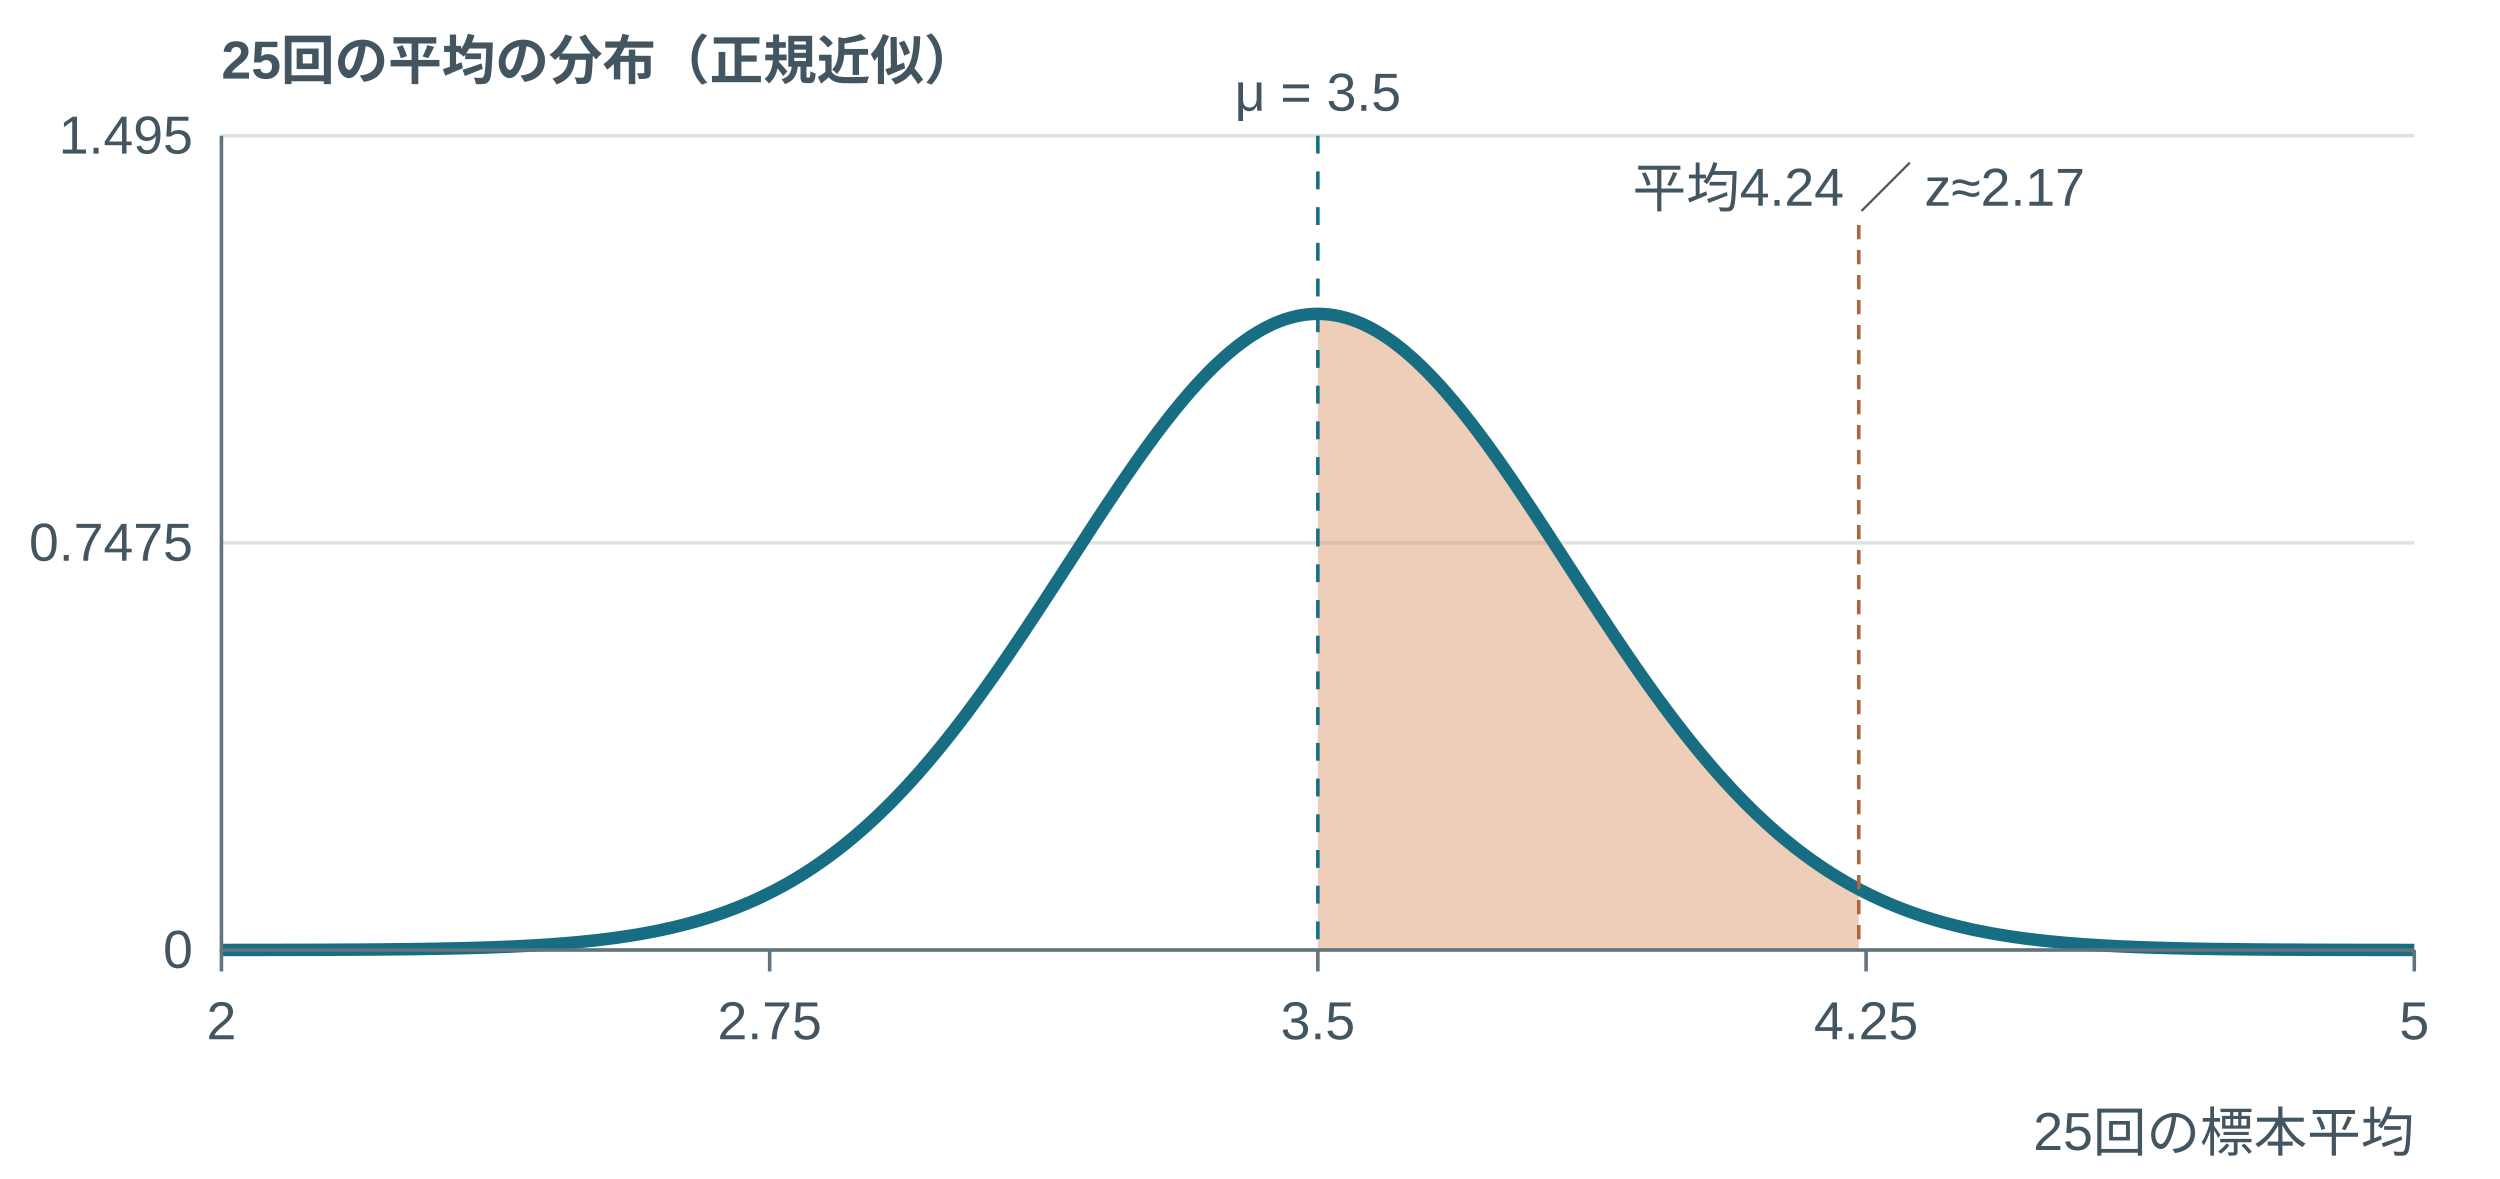
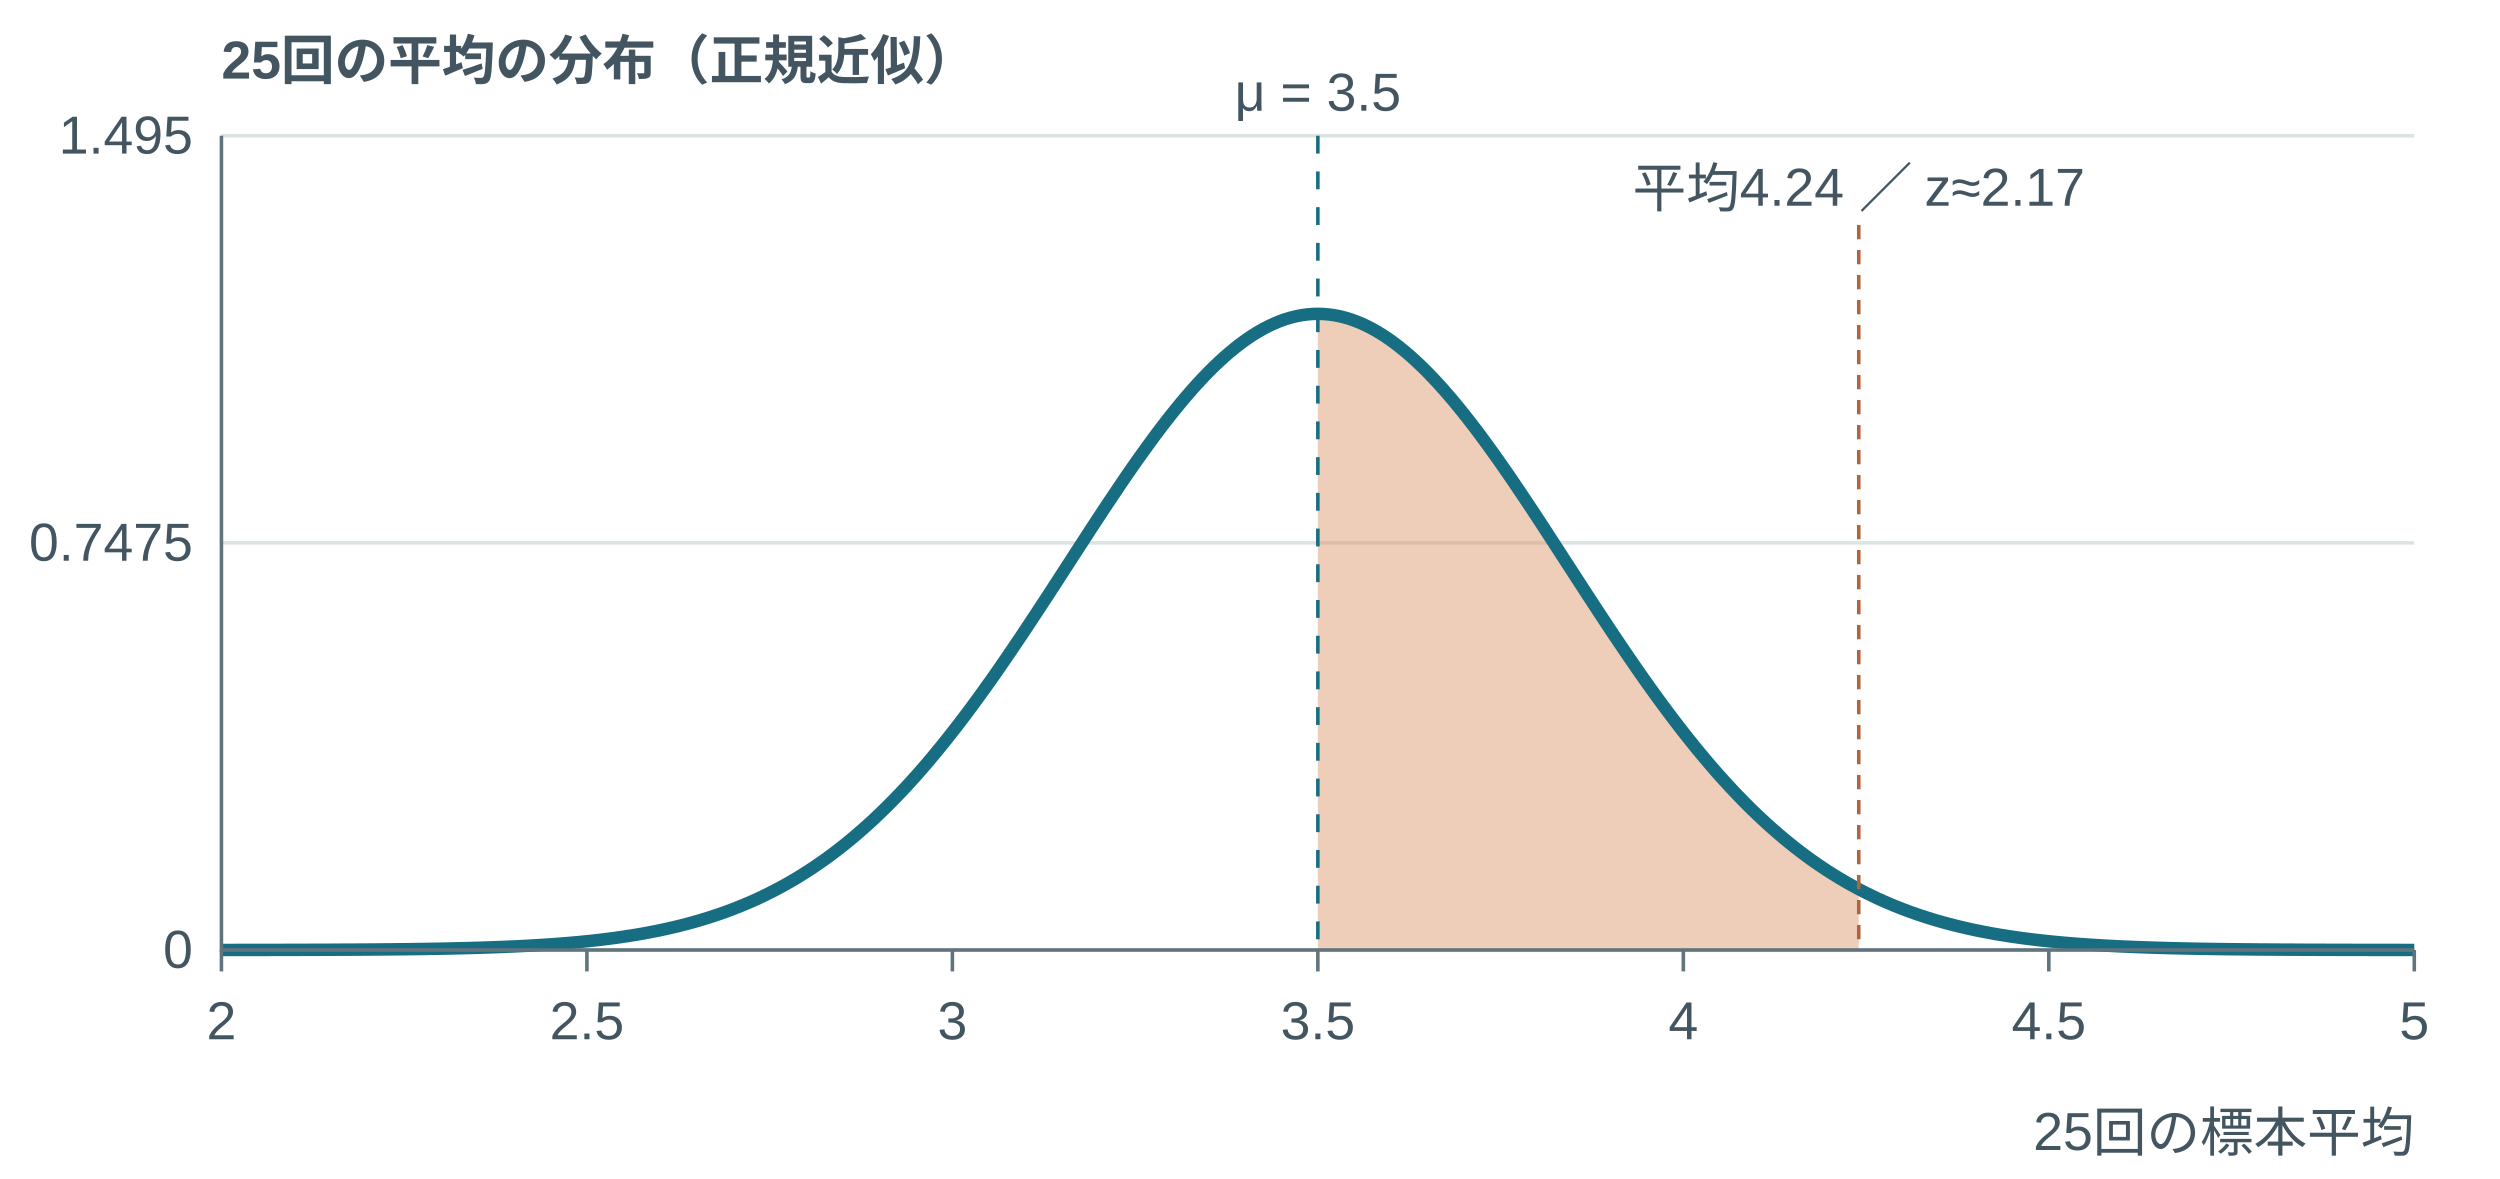
<svg xmlns="http://www.w3.org/2000/svg" viewBox="0 0 700 330" role="img" aria-label="25回の平均の分布（正規近似）">
  <g font-family="Arial,Hiragino Sans,sans-serif" font-size="15" fill="#425560">
    <text x="62" y="22" font-weight="bold">25回の平均の分布（正規近似）</text>
    <line x1="62" x2="676" y1="266" y2="266" stroke="#dce3e3" />
    <text x="54" y="271" text-anchor="end">0</text>
    <line x1="62" x2="676" y1="152" y2="152" stroke="#dce3e3" />
    <text x="54" y="157" text-anchor="end">0.7475</text>
    <line x1="62" x2="676" y1="38" y2="38" stroke="#dce3e3" />
    <text x="54" y="43" text-anchor="end">1.495</text>
    <path d="M369,266 L369,87.875 L369.757,87.885 L370.515,87.917 L371.272,87.969 L372.029,88.042 L372.786,88.136 L373.544,88.251 L374.301,88.386 L375.058,88.543 L375.815,88.72 L376.573,88.917 L377.33,89.135 L378.087,89.374 L378.844,89.632 L379.602,89.912 L380.359,90.211 L381.116,90.53 L381.874,90.87 L382.631,91.229 L383.388,91.608 L384.145,92.007 L384.903,92.425 L385.66,92.862 L386.417,93.319 L387.174,93.794 L387.932,94.288 L388.689,94.802 L389.446,95.333 L390.203,95.883 L390.961,96.451 L391.718,97.037 L392.475,97.64 L393.233,98.262 L393.99,98.9 L394.747,99.556 L395.504,100.228 L396.262,100.917 L397.019,101.623 L397.776,102.344 L398.533,103.082 L399.291,103.835 L400.048,104.604 L400.805,105.388 L401.562,106.187 L402.32,107.001 L403.077,107.829 L403.834,108.671 L404.592,109.527 L405.349,110.397 L406.106,111.28 L406.863,112.176 L407.621,113.085 L408.378,114.006 L409.135,114.94 L409.892,115.885 L410.65,116.842 L411.407,117.81 L412.164,118.79 L412.921,119.78 L413.679,120.78 L414.436,121.79 L415.193,122.81 L415.951,123.84 L416.708,124.879 L417.465,125.926 L418.222,126.983 L418.98,128.047 L419.737,129.119 L420.494,130.199 L421.251,131.286 L422.009,132.381 L422.766,133.481 L423.523,134.589 L424.28,135.702 L425.038,136.821 L425.795,137.945 L426.552,139.075 L427.31,140.209 L428.067,141.348 L428.824,142.491 L429.581,143.637 L430.339,144.788 L431.096,145.942 L431.853,147.098 L432.61,148.258 L433.368,149.419 L434.125,150.583 L434.882,151.749 L435.639,152.916 L436.397,154.084 L437.154,155.253 L437.911,156.423 L438.669,157.593 L439.426,158.764 L440.183,159.934 L440.94,161.103 L441.698,162.272 L442.455,163.44 L443.212,164.607 L443.969,165.772 L444.727,166.935 L445.484,168.097 L446.241,169.256 L446.998,170.413 L447.756,171.567 L448.513,172.717 L449.27,173.865 L450.028,175.009 L450.785,176.15 L451.542,177.287 L452.299,178.419 L453.057,179.548 L453.814,180.671 L454.571,181.79 L455.328,182.904 L456.086,184.013 L456.843,185.117 L457.6,186.215 L458.357,187.308 L459.115,188.394 L459.872,189.475 L460.629,190.549 L461.387,191.618 L462.144,192.679 L462.901,193.734 L463.658,194.782 L464.416,195.823 L465.173,196.857 L465.93,197.884 L466.687,198.903 L467.445,199.915 L468.202,200.919 L468.959,201.916 L469.716,202.905 L470.474,203.885 L471.231,204.858 L471.988,205.822 L472.746,206.779 L473.503,207.727 L474.26,208.666 L475.017,209.597 L475.775,210.519 L476.532,211.433 L477.289,212.338 L478.046,213.234 L478.804,214.121 L479.561,214.999 L480.318,215.868 L481.075,216.728 L481.833,217.58 L482.59,218.422 L483.347,219.254 L484.105,220.078 L484.862,220.893 L485.619,221.698 L486.376,222.494 L487.134,223.28 L487.891,224.058 L488.648,224.826 L489.405,225.585 L490.163,226.334 L490.92,227.074 L491.677,227.805 L492.434,228.526 L493.192,229.238 L493.949,229.941 L494.706,230.635 L495.464,231.319 L496.221,231.994 L496.978,232.66 L497.735,233.316 L498.493,233.964 L499.25,234.602 L500.007,235.231 L500.764,235.851 L501.522,236.462 L502.279,237.064 L503.036,237.657 L503.793,238.242 L504.551,238.817 L505.308,239.384 L506.065,239.941 L506.823,240.49 L507.58,241.031 L508.337,241.563 L509.094,242.086 L509.852,242.601 L510.609,243.108 L511.366,243.606 L512.123,244.096 L512.881,244.577 L513.638,245.051 L514.395,245.516 L515.152,245.974 L515.91,246.424 L516.667,246.865 L517.424,247.299 L518.182,247.726 L518.939,248.144 L519.696,248.555 L520.453,248.959 L520.453,266Z" fill="#d99361" opacity=".45" />
    <rect x="63" y="266" width="23.583" height="0" fill="#287f74" opacity=".35" />
    <rect x="88.583" y="266" width="23.583" height="0" fill="#287f74" opacity=".35" />
    <rect x="114.167" y="266" width="23.583" height="0" fill="#287f74" opacity=".35" />
    <rect x="139.75" y="266" width="23.583" height="0" fill="#287f74" opacity=".35" />
    <rect x="165.333" y="266" width="23.583" height="0" fill="#287f74" opacity=".35" />
    <rect x="190.917" y="266" width="23.583" height="0" fill="#287f74" opacity=".35" />
    <rect x="216.5" y="266" width="23.583" height="0" fill="#287f74" opacity=".35" />
    <rect x="242.083" y="266" width="23.583" height="0" fill="#287f74" opacity=".35" />
    <rect x="267.667" y="266" width="23.583" height="0" fill="#287f74" opacity=".35" />
    <rect x="293.25" y="266" width="23.583" height="0" fill="#287f74" opacity=".35" />
    <rect x="318.833" y="266" width="23.583" height="0" fill="#287f74" opacity=".35" />
    <rect x="344.417" y="266" width="23.583" height="0" fill="#287f74" opacity=".35" />
    <rect x="370" y="266" width="23.583" height="0" fill="#287f74" opacity=".35" />
    <rect x="395.583" y="266" width="23.583" height="0" fill="#287f74" opacity=".35" />
    <rect x="421.167" y="266" width="23.583" height="0" fill="#287f74" opacity=".35" />
    <rect x="446.75" y="266" width="23.583" height="0" fill="#287f74" opacity=".35" />
    <rect x="472.333" y="266" width="23.583" height="0" fill="#287f74" opacity=".35" />
    <rect x="497.917" y="266" width="23.583" height="0" fill="#287f74" opacity=".35" />
    <rect x="523.5" y="266" width="23.583" height="0" fill="#287f74" opacity=".35" />
    <rect x="549.083" y="266" width="23.583" height="0" fill="#287f74" opacity=".35" />
    <rect x="574.667" y="266" width="23.583" height="0" fill="#287f74" opacity=".35" />
    <rect x="600.25" y="266" width="23.583" height="0" fill="#287f74" opacity=".35" />
    <rect x="625.833" y="266" width="23.583" height="0" fill="#287f74" opacity=".35" />
    <rect x="651.417" y="266" width="23.583" height="0" fill="#287f74" opacity=".35" />
    <path d="M62.00,265.99 L63.53,265.99 L65.07,265.99 L66.60,265.98 L68.14,265.98 L69.68,265.98 L71.21,265.98 L72.75,265.98 L74.28,265.98 L75.81,265.97 L77.35,265.97 L78.89,265.97 L80.42,265.96 L81.96,265.96 L83.49,265.96 L85.02,265.95 L86.56,265.95 L88.09,265.94 L89.63,265.94 L91.17,265.93 L92.70,265.93 L94.24,265.92 L95.77,265.91 L97.30,265.91 L98.84,265.90 L100.38,265.89 L101.91,265.88 L103.45,265.87 L104.98,265.86 L106.51,265.85 L108.05,265.83 L109.58,265.82 L111.12,265.80 L112.66,265.79 L114.19,265.77 L115.73,265.75 L117.26,265.73 L118.79,265.71 L120.33,265.68 L121.86,265.66 L123.40,265.63 L124.94,265.60 L126.47,265.57 L128.00,265.53 L129.54,265.50 L131.07,265.46 L132.61,265.41 L134.15,265.37 L135.68,265.32 L137.22,265.27 L138.75,265.21 L140.28,265.16 L141.82,265.09 L143.35,265.03 L144.89,264.96 L146.43,264.88 L147.96,264.80 L149.50,264.71 L151.03,264.62 L152.56,264.52 L154.10,264.42 L155.63,264.31 L157.17,264.19 L158.71,264.07 L160.24,263.94 L161.77,263.80 L163.31,263.65 L164.84,263.50 L166.38,263.33 L167.92,263.16 L169.45,262.97 L170.98,262.78 L172.52,262.57 L174.05,262.35 L175.59,262.12 L177.13,261.88 L178.66,261.63 L180.20,261.36 L181.73,261.07 L183.27,260.78 L184.80,260.47 L186.33,260.14 L187.87,259.79 L189.41,259.43 L190.94,259.05 L192.48,258.65 L194.01,258.24 L195.54,257.80 L197.08,257.34 L198.62,256.86 L200.15,256.36 L201.69,255.84 L203.22,255.30 L204.75,254.73 L206.29,254.13 L207.82,253.51 L209.36,252.87 L210.90,252.20 L212.43,251.50 L213.97,250.77 L215.50,250.01 L217.03,249.23 L218.57,248.41 L220.11,247.57 L221.64,246.69 L223.18,245.78 L224.71,244.83 L226.25,243.86 L227.78,242.85 L229.31,241.80 L230.85,240.73 L232.39,239.61 L233.92,238.46 L235.46,237.27 L236.99,236.05 L238.52,234.79 L240.06,233.49 L241.59,232.16 L243.13,230.78 L244.67,229.37 L246.20,227.92 L247.73,226.43 L249.27,224.91 L250.80,223.34 L252.34,221.74 L253.88,220.10 L255.41,218.42 L256.95,216.71 L258.48,214.95 L260.02,213.16 L261.55,211.33 L263.08,209.47 L264.62,207.57 L266.15,205.64 L267.69,203.67 L269.23,201.67 L270.76,199.64 L272.29,197.58 L273.83,195.49 L275.37,193.36 L276.90,191.21 L278.44,189.04 L279.97,186.84 L281.50,184.61 L283.04,182.36 L284.57,180.09 L286.11,177.81 L287.64,175.50 L289.18,173.18 L290.71,170.85 L292.25,168.50 L293.79,166.15 L295.32,163.79 L296.86,161.42 L298.39,159.05 L299.93,156.68 L301.46,154.31 L303.00,151.94 L304.53,149.58 L306.06,147.22 L307.60,144.88 L309.13,142.55 L310.67,140.24 L312.21,137.95 L313.74,135.67 L315.27,133.42 L316.81,131.20 L318.34,129.00 L319.88,126.84 L321.42,124.71 L322.95,122.62 L324.48,120.56 L326.02,118.55 L327.56,116.58 L329.09,114.66 L330.63,112.79 L332.16,110.97 L333.69,109.20 L335.23,107.49 L336.77,105.84 L338.30,104.25 L339.83,102.72 L341.37,101.26 L342.91,99.86 L344.44,98.54 L345.98,97.28 L347.51,96.10 L349.04,94.99 L350.58,93.95 L352.12,93.00 L353.65,92.12 L355.19,91.32 L356.72,90.60 L358.25,89.97 L359.79,89.41 L361.32,88.95 L362.86,88.56 L364.39,88.26 L365.93,88.05 L367.46,87.92 L369.00,87.88 L370.54,87.92 L372.07,88.05 L373.60,88.26 L375.14,88.56 L376.68,88.95 L378.21,89.41 L379.75,89.97 L381.28,90.60 L382.81,91.32 L384.35,92.12 L385.88,93.00 L387.42,93.95 L388.96,94.99 L390.49,96.10 L392.02,97.28 L393.56,98.54 L395.09,99.86 L396.63,101.26 L398.16,102.72 L399.70,104.25 L401.23,105.84 L402.77,107.49 L404.31,109.20 L405.84,110.97 L407.38,112.79 L408.91,114.66 L410.44,116.58 L411.98,118.55 L413.52,120.56 L415.05,122.62 L416.59,124.71 L418.12,126.84 L419.66,129.00 L421.19,131.20 L422.73,133.42 L424.26,135.67 L425.79,137.95 L427.33,140.24 L428.87,142.55 L430.40,144.88 L431.94,147.22 L433.47,149.58 L435.00,151.94 L436.54,154.31 L438.07,156.68 L439.61,159.05 L441.15,161.42 L442.68,163.79 L444.21,166.15 L445.75,168.50 L447.29,170.85 L448.82,173.18 L450.35,175.50 L451.89,177.81 L453.43,180.09 L454.96,182.36 L456.50,184.61 L458.03,186.84 L459.56,189.04 L461.10,191.21 L462.63,193.36 L464.17,195.49 L465.71,197.58 L467.24,199.64 L468.77,201.67 L470.31,203.67 L471.84,205.64 L473.38,207.57 L474.91,209.47 L476.45,211.33 L477.99,213.16 L479.52,214.95 L481.05,216.71 L482.59,218.42 L484.13,220.10 L485.66,221.74 L487.20,223.34 L488.73,224.91 L490.26,226.43 L491.80,227.92 L493.34,229.37 L494.87,230.78 L496.41,232.16 L497.94,233.49 L499.48,234.79 L501.01,236.05 L502.54,237.27 L504.08,238.46 L505.62,239.61 L507.15,240.73 L508.69,241.80 L510.22,242.85 L511.75,243.86 L513.29,244.83 L514.83,245.78 L516.36,246.69 L517.89,247.57 L519.43,248.41 L520.96,249.23 L522.50,250.01 L524.04,250.77 L525.57,251.50 L527.11,252.20 L528.64,252.87 L530.17,253.51 L531.71,254.13 L533.25,254.73 L534.78,255.30 L536.32,255.84 L537.85,256.36 L539.38,256.86 L540.92,257.34 L542.46,257.80 L543.99,258.24 L545.52,258.65 L547.06,259.05 L548.59,259.43 L550.13,259.79 L551.66,260.14 L553.20,260.47 L554.74,260.78 L556.27,261.07 L557.80,261.36 L559.34,261.63 L560.88,261.88 L562.41,262.12 L563.95,262.35 L565.48,262.57 L567.01,262.78 L568.55,262.97 L570.09,263.16 L571.62,263.33 L573.16,263.50 L574.69,263.65 L576.23,263.80 L577.76,263.94 L579.29,264.07 L580.83,264.19 L582.37,264.31 L583.90,264.42 L585.44,264.52 L586.97,264.62 L588.50,264.71 L590.04,264.80 L591.58,264.88 L593.11,264.96 L594.64,265.03 L596.18,265.09 L597.71,265.16 L599.25,265.21 L600.79,265.27 L602.32,265.32 L603.86,265.37 L605.39,265.41 L606.92,265.46 L608.46,265.50 L610.00,265.53 L611.53,265.57 L613.06,265.60 L614.60,265.63 L616.13,265.66 L617.67,265.68 L619.21,265.71 L620.74,265.73 L622.27,265.75 L623.81,265.77 L625.34,265.79 L626.88,265.80 L628.41,265.82 L629.95,265.83 L631.49,265.85 L633.02,265.86 L634.55,265.87 L636.09,265.88 L637.63,265.89 L639.16,265.90 L640.70,265.91 L642.23,265.91 L643.76,265.92 L645.30,265.93 L646.84,265.93 L648.37,265.94 L649.91,265.94 L651.44,265.95 L652.98,265.95 L654.51,265.96 L656.04,265.96 L657.58,265.96 L659.12,265.97 L660.65,265.97 L662.19,265.97 L663.72,265.98 L665.25,265.98 L666.79,265.98 L668.33,265.98 L669.86,265.98 L671.39,265.98 L672.93,265.99 L674.46,265.99 L676.00,265.99" fill="none" stroke="#176d82" stroke-width="3.5" />
    <line x1="369" x2="369" y1="38" y2="266" stroke="#176d82" stroke-dasharray="5 5" />
    <text x="369" y="31" text-anchor="middle">μ = 3.5</text>
    <line x1="520.453" x2="520.453" y1="63" y2="266" stroke="#ae653c" stroke-dasharray="4 3" />
    <text x="520.453" y="58" text-anchor="middle">平均4.24 ／ z≈2.17</text>
    <path d="M62,38V266H676" stroke="#61737c" fill="none" />
    <path d="M62,266v6" stroke="#61737c" />
    <text x="62" y="291" text-anchor="middle">2</text>
-     <path d="M215.5,266v6" stroke="#61737c" />
-     <text x="215.5" y="291" text-anchor="middle">2.75</text>
+     <path d="M164.333,266v6" stroke="#61737c" />
+     <text x="164.333" y="291" text-anchor="middle">2.5</text>
+     <path d="M266.667,266v6" stroke="#61737c" />
+     <text x="266.667" y="291" text-anchor="middle">3</text>
    <path d="M369,266v6" stroke="#61737c" />
    <text x="369" y="291" text-anchor="middle">3.5</text>
-     <path d="M522.5,266v6" stroke="#61737c" />
-     <text x="522.5" y="291" text-anchor="middle">4.25</text>
+     <path d="M471.333,266v6" stroke="#61737c" />
+     <text x="471.333" y="291" text-anchor="middle">4</text>
+     <path d="M573.667,266v6" stroke="#61737c" />
+     <text x="573.667" y="291" text-anchor="middle">4.5</text>
    <path d="M676,266v6" stroke="#61737c" />
    <text x="676" y="291" text-anchor="middle">5</text>
    <text x="676" y="322" text-anchor="end">25回の標本平均</text>
  </g>
</svg>
